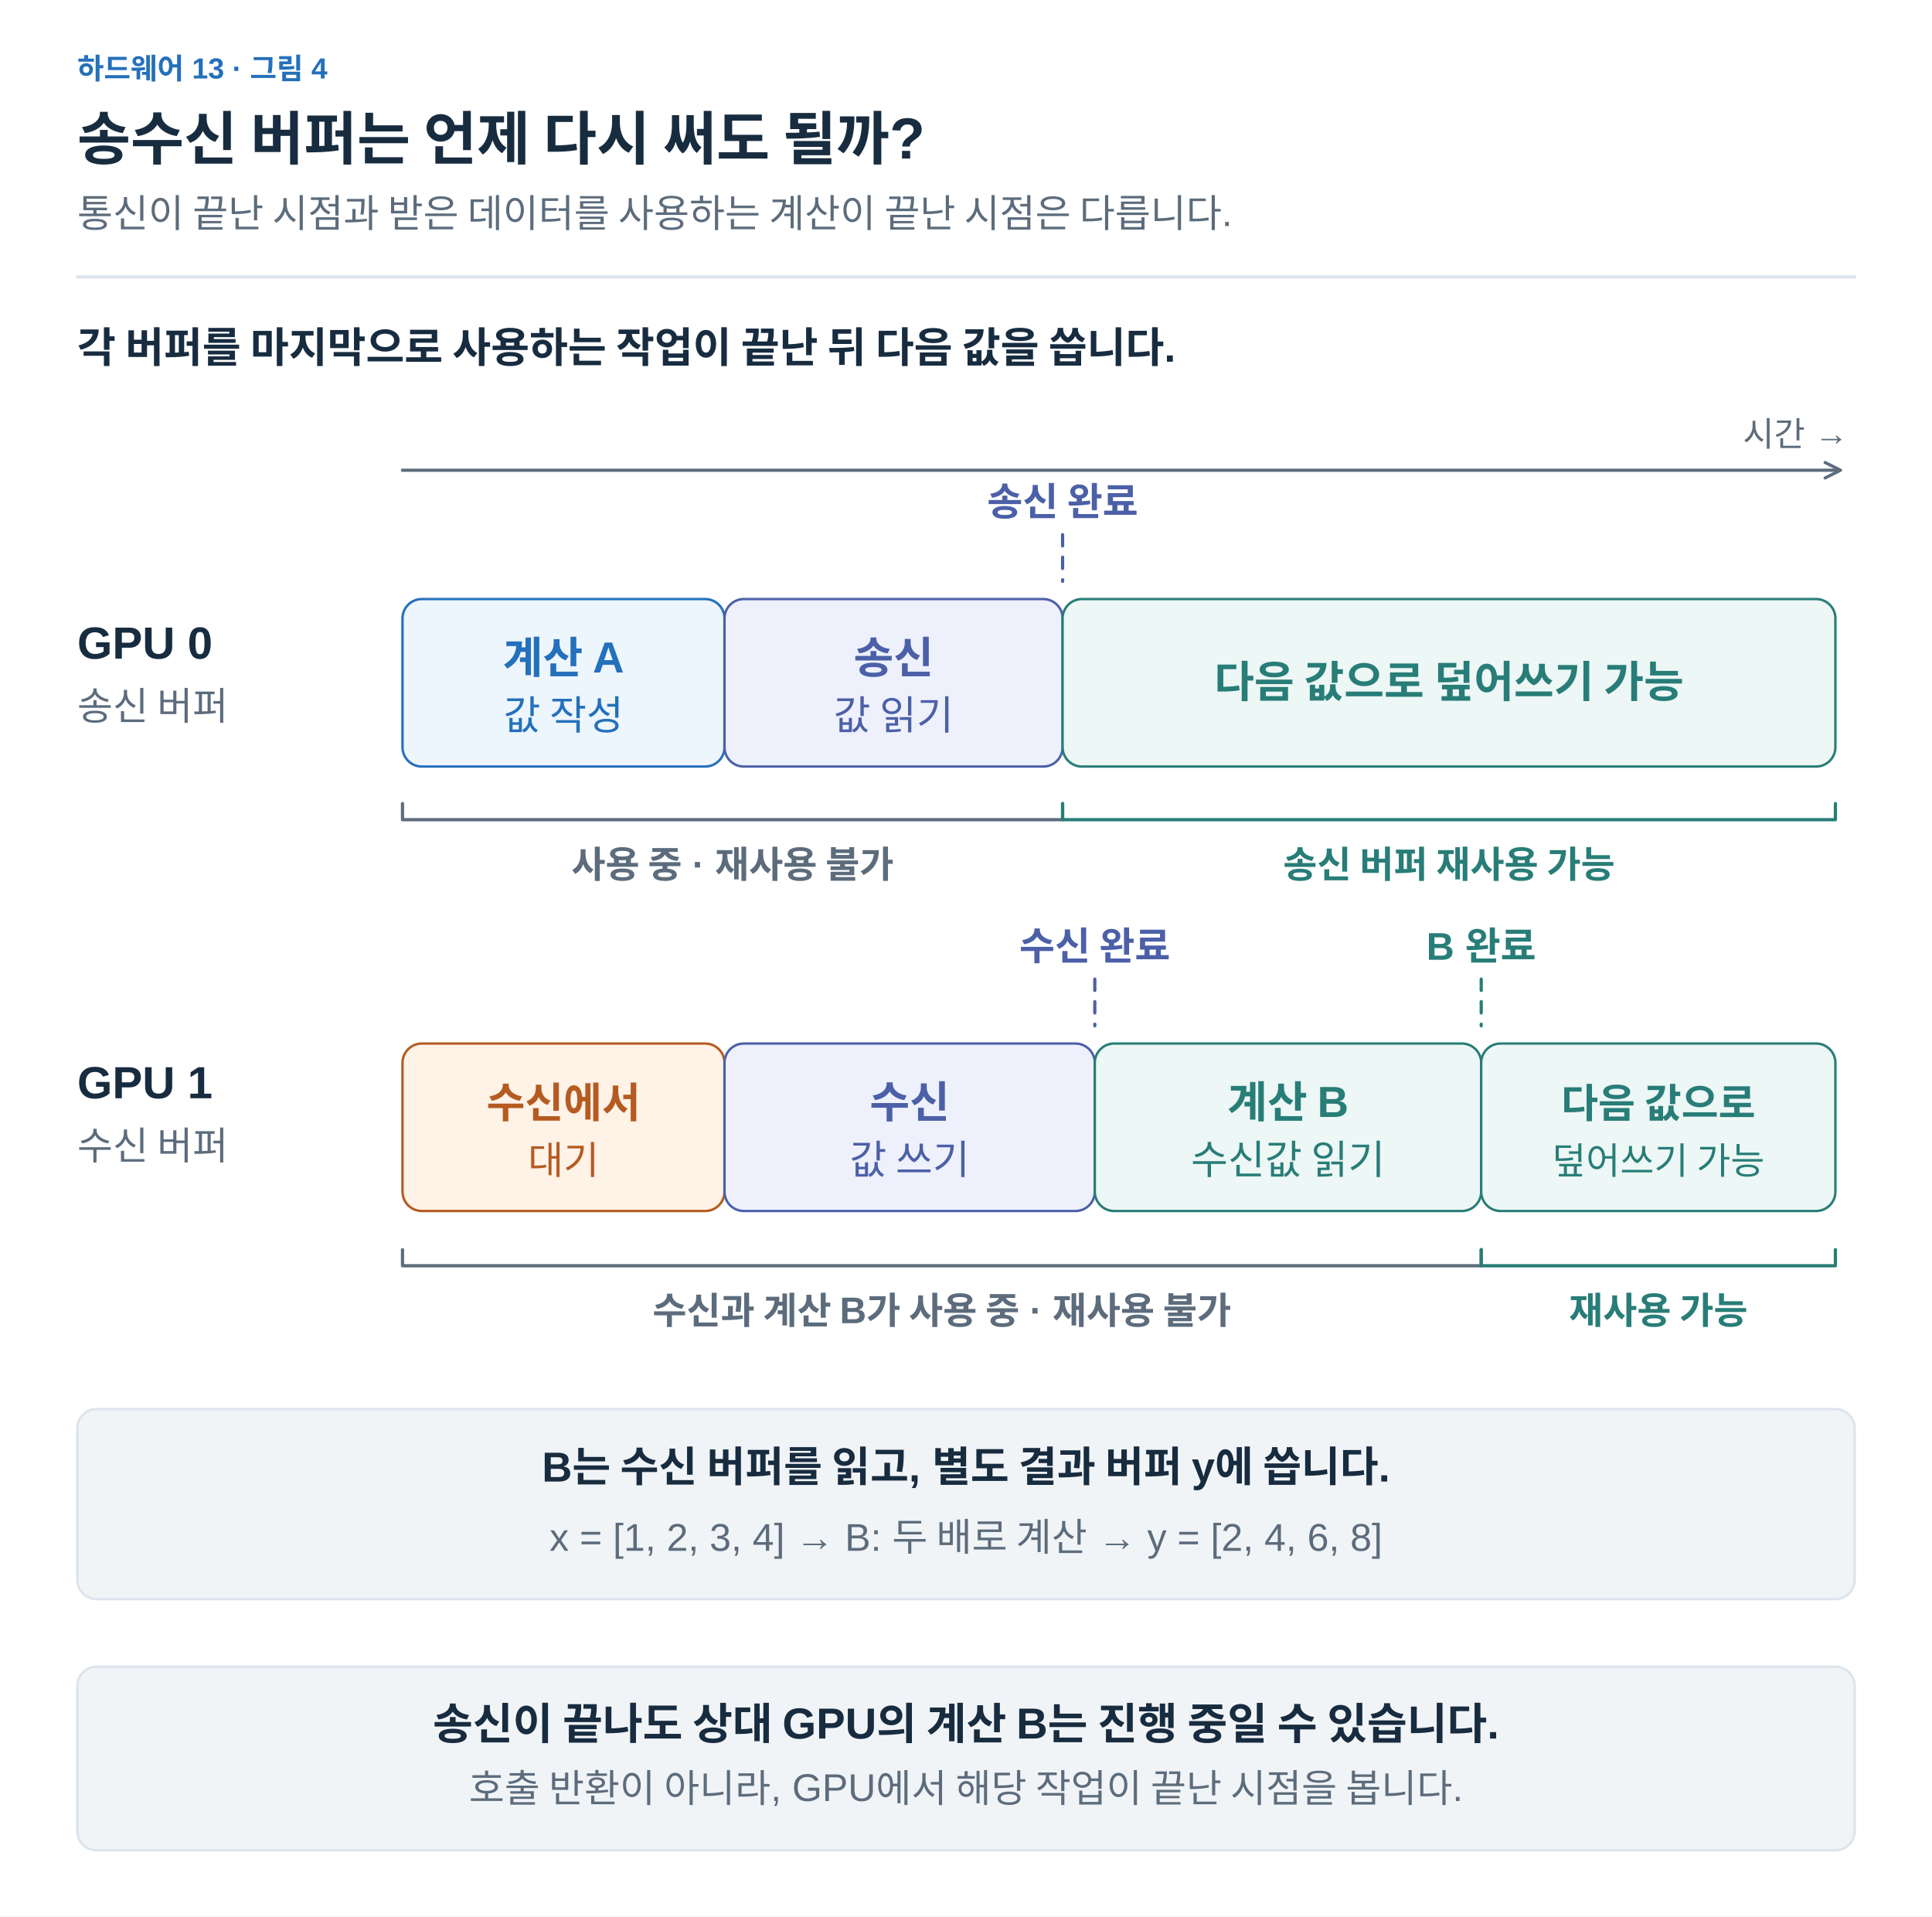
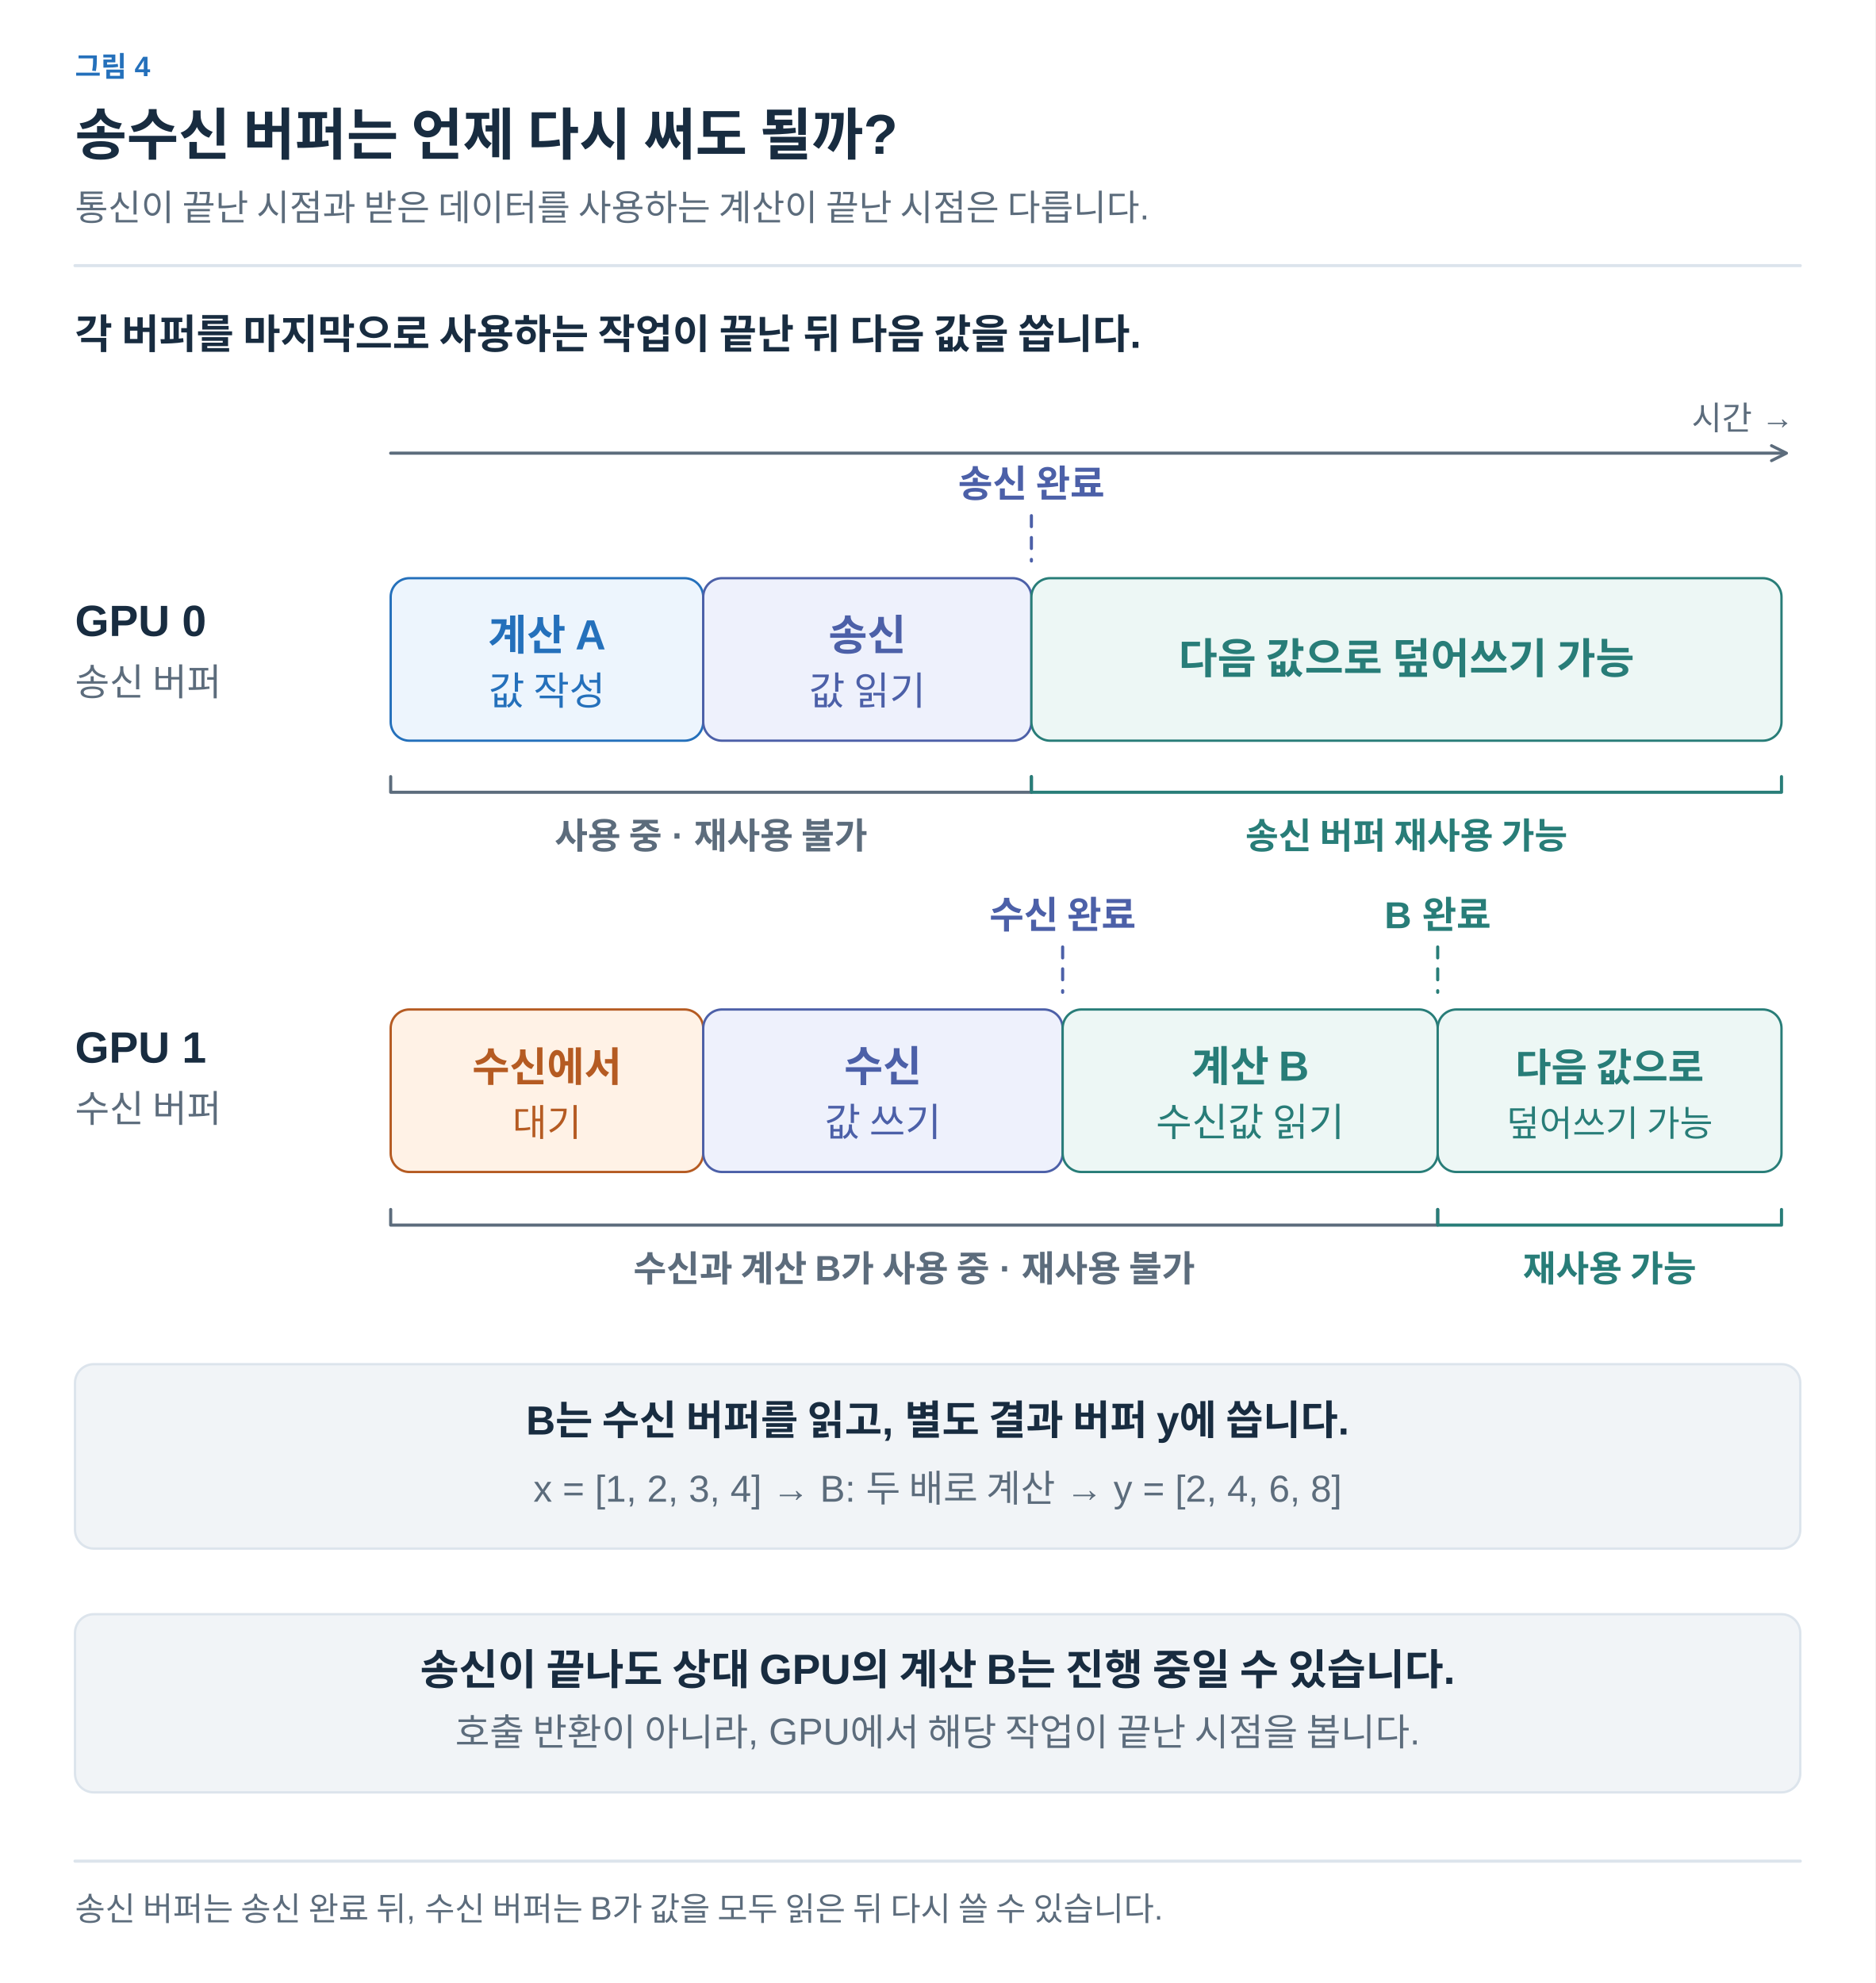
- <svg xmlns="http://www.w3.org/2000/svg" width="1200" height="1190" viewBox="0 0 1200 1190" role="img" aria-labelledby="title desc">
+ <svg xmlns="http://www.w3.org/2000/svg" width="1200" height="1269" viewBox="0 0 1200 1269" role="img" aria-labelledby="title desc">
  <defs>
-     <marker id="muted" viewBox="0 0 10 10" refX="8" refY="5" markerWidth="6" markerHeight="6" orient="auto">
+     <marker id="arrow-ink" viewBox="0 0 10 10" refX="8" refY="5" markerWidth="6" markerHeight="6" orient="auto">
+       <path d="M1 1 L9 5 L1 9" fill="none" stroke="#182C40" stroke-width="1.6" />
+     </marker>
+     <marker id="arrow-muted" viewBox="0 0 10 10" refX="8" refY="5" markerWidth="6" markerHeight="6" orient="auto">
      <path d="M1 1 L9 5 L1 9" fill="none" stroke="#5C6C7C" stroke-width="1.6" />
    </marker>
-     <marker id="blue" viewBox="0 0 10 10" refX="8" refY="5" markerWidth="6" markerHeight="6" orient="auto">
+     <marker id="arrow-line" viewBox="0 0 10 10" refX="8" refY="5" markerWidth="6" markerHeight="6" orient="auto">
+       <path d="M1 1 L9 5 L1 9" fill="none" stroke="#DCE4EC" stroke-width="1.6" />
+     </marker>
+     <marker id="arrow-paper" viewBox="0 0 10 10" refX="8" refY="5" markerWidth="6" markerHeight="6" orient="auto">
+       <path d="M1 1 L9 5 L1 9" fill="none" stroke="#FFFFFF" stroke-width="1.6" />
+     </marker>
+     <marker id="arrow-blue" viewBox="0 0 10 10" refX="8" refY="5" markerWidth="6" markerHeight="6" orient="auto">
      <path d="M1 1 L9 5 L1 9" fill="none" stroke="#2470BB" stroke-width="1.6" />
    </marker>
-     <marker id="orange" viewBox="0 0 10 10" refX="8" refY="5" markerWidth="6" markerHeight="6" orient="auto">
+     <marker id="arrow-teal" viewBox="0 0 10 10" refX="8" refY="5" markerWidth="6" markerHeight="6" orient="auto">
+       <path d="M1 1 L9 5 L1 9" fill="none" stroke="#287D78" stroke-width="1.6" />
+     </marker>
+     <marker id="arrow-orange" viewBox="0 0 10 10" refX="8" refY="5" markerWidth="6" markerHeight="6" orient="auto">
      <path d="M1 1 L9 5 L1 9" fill="none" stroke="#B55B22" stroke-width="1.6" />
    </marker>
-     <marker id="teal" viewBox="0 0 10 10" refX="8" refY="5" markerWidth="6" markerHeight="6" orient="auto">
-       <path d="M1 1 L9 5 L1 9" fill="none" stroke="#287D78" stroke-width="1.6" />
-     </marker>
-     <marker id="purple" viewBox="0 0 10 10" refX="8" refY="5" markerWidth="6" markerHeight="6" orient="auto">
+     <marker id="arrow-purple" viewBox="0 0 10 10" refX="8" refY="5" markerWidth="6" markerHeight="6" orient="auto">
      <path d="M1 1 L9 5 L1 9" fill="none" stroke="#7954A3" stroke-width="1.6" />
    </marker>
-     <marker id="comm" viewBox="0 0 10 10" refX="8" refY="5" markerWidth="6" markerHeight="6" orient="auto">
+     <marker id="arrow-gray" viewBox="0 0 10 10" refX="8" refY="5" markerWidth="6" markerHeight="6" orient="auto">
+       <path d="M1 1 L9 5 L1 9" fill="none" stroke="#657789" stroke-width="1.6" />
+     </marker>
+     <marker id="arrow-red" viewBox="0 0 10 10" refX="8" refY="5" markerWidth="6" markerHeight="6" orient="auto">
+       <path d="M1 1 L9 5 L1 9" fill="none" stroke="#B34242" stroke-width="1.6" />
+     </marker>
+     <marker id="arrow-indigo" viewBox="0 0 10 10" refX="8" refY="5" markerWidth="6" markerHeight="6" orient="auto">
      <path d="M1 1 L9 5 L1 9" fill="none" stroke="#4C60A8" stroke-width="1.6" />
+     </marker>
+     <marker id="arrow-slate" viewBox="0 0 10 10" refX="8" refY="5" markerWidth="6" markerHeight="6" orient="auto">
+       <path d="M1 1 L9 5 L1 9" fill="none" stroke="#8191A0" stroke-width="1.6" />
+     </marker>
+     <marker id="arrow-surface" viewBox="0 0 10 10" refX="8" refY="5" markerWidth="6" markerHeight="6" orient="auto">
+       <path d="M1 1 L9 5 L1 9" fill="none" stroke="#F8FAFC" stroke-width="1.6" />
    </marker>
  </defs>
  <style>text{font-family:Arial,"Apple SD Gothic Neo","Noto Sans KR",sans-serif}text[font-family]{font-family:Menlo,Consolas,monospace}path{stroke-linecap:round;stroke-linejoin:round}</style>
-   <rect width="1200" height="1190" fill="white" />
-   <text x="48" y="49" fill="#2470BB" font-size="18" font-weight="600" text-anchor="start">하드웨어 13 · 그림 4</text>
-   <text x="48" y="99" fill="#182C40" font-size="36" font-weight="700" text-anchor="start">송수신 버퍼는 언제 다시 써도 될까?</text>
-   <text x="48" y="141" fill="#5C6C7C" font-size="24" font-weight="400" text-anchor="start">통신이 끝난 시점과 받은 데이터를 사용하는 계산이 끝난 시점은 다릅니다.</text>
-   <path d="M48,172 H1152" fill="none" stroke="#DCE4EC" stroke-width="2" />
-   <text x="48" y="225" fill="#182C40" font-size="26" font-weight="600" text-anchor="start">각 버퍼를 마지막으로 사용하는 작업이 끝난 뒤 다음 값을 씁니다.</text>
-   <path d="M250,292 H1142" fill="none" stroke="#5C6C7C" stroke-width="2" marker-end="url(#muted)" />
-   <text x="1148" y="277" fill="#5C6C7C" font-size="21" font-weight="400" text-anchor="end">시간 →</text>
-   <text x="48" y="409" fill="#182C40" font-size="28" font-weight="700" text-anchor="start">GPU 0</text>
-   <text x="48" y="447" fill="#5C6C7C" font-size="24" font-weight="400" text-anchor="start">송신 버퍼</text>
-   <rect x="250" y="372" width="200" height="104" rx="12" fill="#EDF5FD" stroke="#2470BB" stroke-width="1.5" />
-   <text x="350.0" y="418.0" fill="#2470BB" font-size="27" font-weight="600" text-anchor="middle">계산 A</text>
-   <text x="350.0" y="453.0" fill="#2470BB" font-size="25" font-weight="400" text-anchor="middle">값 작성</text>
-   <rect x="450" y="372" width="210" height="104" rx="12" fill="#EEF1FC" stroke="#4C60A8" stroke-width="1.5" />
-   <text x="555.0" y="418.0" fill="#4C60A8" font-size="27" font-weight="600" text-anchor="middle">송신</text>
-   <text x="555.0" y="453.0" fill="#4C60A8" font-size="25" font-weight="400" text-anchor="middle">값 읽기</text>
-   <rect x="660" y="372" width="480" height="104" rx="12" fill="#EDF7F5" stroke="#287D78" stroke-width="1.5" />
-   <text x="900.0" y="433.0" fill="#287D78" font-size="27" font-weight="600" text-anchor="middle">다음 값으로 덮어쓰기 가능</text>
-   <path d="M660,332 V361" fill="none" stroke="#4C60A8" stroke-width="2" stroke-dasharray="7 7" />
-   <text x="660" y="320" fill="#4C60A8" font-size="24" font-weight="600" text-anchor="middle">송신 완료</text>
-   <path d="M250,499 v10 H660 v-10" fill="none" stroke="#5C6C7C" stroke-width="2" />
-   <text x="455.0" y="545" fill="#5C6C7C" font-size="23" font-weight="600" text-anchor="middle">사용 중 · 재사용 불가</text>
-   <path d="M660,499 v10 H1140 v-10" fill="none" stroke="#287D78" stroke-width="2" />
-   <text x="900.0" y="545" fill="#287D78" font-size="23" font-weight="600" text-anchor="middle">송신 버퍼 재사용 가능</text>
-   <text x="48" y="682" fill="#182C40" font-size="28" font-weight="700" text-anchor="start">GPU 1</text>
-   <text x="48" y="720" fill="#5C6C7C" font-size="24" font-weight="400" text-anchor="start">수신 버퍼</text>
-   <rect x="250" y="648" width="200" height="104" rx="12" fill="#FFF2E6" stroke="#B55B22" stroke-width="1.5" />
-   <text x="350.0" y="694.0" fill="#B55B22" font-size="26" font-weight="600" text-anchor="middle">수신에서</text>
-   <text x="350.0" y="729.0" fill="#B55B22" font-size="24" font-weight="400" text-anchor="middle">대기</text>
-   <rect x="450" y="648" width="230" height="104" rx="12" fill="#EEF1FC" stroke="#4C60A8" stroke-width="1.5" />
-   <text x="565.0" y="694.0" fill="#4C60A8" font-size="27" font-weight="600" text-anchor="middle">수신</text>
-   <text x="565.0" y="729.0" fill="#4C60A8" font-size="25" font-weight="400" text-anchor="middle">값 쓰기</text>
-   <rect x="680" y="648" width="240" height="104" rx="12" fill="#EDF7F5" stroke="#287D78" stroke-width="1.5" />
-   <text x="800.0" y="694.0" fill="#287D78" font-size="27" font-weight="600" text-anchor="middle">계산 B</text>
-   <text x="800.0" y="729.0" fill="#287D78" font-size="25" font-weight="400" text-anchor="middle">수신값 읽기</text>
-   <rect x="920" y="648" width="220" height="104" rx="12" fill="#EDF7F5" stroke="#287D78" stroke-width="1.5" />
-   <text x="1030.0" y="694.0" fill="#287D78" font-size="25" font-weight="600" text-anchor="middle">다음 값으로</text>
-   <text x="1030.0" y="729.0" fill="#287D78" font-size="23" font-weight="400" text-anchor="middle">덮어쓰기 가능</text>
-   <path d="M680,608 V637" fill="none" stroke="#4C60A8" stroke-width="2" stroke-dasharray="7 7" />
-   <text x="680" y="596" fill="#4C60A8" font-size="24" font-weight="600" text-anchor="middle">수신 완료</text>
-   <path d="M920,608 V637" fill="none" stroke="#287D78" stroke-width="2" stroke-dasharray="7 7" />
-   <text x="920" y="596" fill="#287D78" font-size="24" font-weight="600" text-anchor="middle">B 완료</text>
-   <path d="M250,776 v10 H920 v-10" fill="none" stroke="#5C6C7C" stroke-width="2" />
-   <text x="585.0" y="822" fill="#5C6C7C" font-size="23" font-weight="600" text-anchor="middle">수신과 계산 B가 사용 중 · 재사용 불가</text>
-   <path d="M920,776 v10 H1140 v-10" fill="none" stroke="#287D78" stroke-width="2" />
-   <text x="1030.0" y="822" fill="#287D78" font-size="23" font-weight="600" text-anchor="middle">재사용 가능</text>
-   <rect x="48" y="875" width="1104" height="118" rx="12" fill="#F1F4F7" stroke="#DCE4EC" stroke-width="1.5" />
-   <text x="600" y="920" fill="#182C40" font-size="26" font-weight="600" text-anchor="middle">B는 수신 버퍼를 읽고, 별도 결과 버퍼 y에 씁니다.</text>
-   <text x="600" y="963" fill="#5C6C7C" font-size="24" font-weight="400" text-anchor="middle">x = [1, 2, 3, 4]  →  B: 두 배로 계산  →  y = [2, 4, 6, 8]</text>
-   <rect x="48" y="1035" width="1104" height="114" rx="12" fill="#F1F4F7" stroke="#DCE4EC" stroke-width="1.5" />
-   <text x="600" y="1080" fill="#182C40" font-size="27" font-weight="600" text-anchor="middle">송신이 끝나도 상대 GPU의 계산 B는 진행 중일 수 있습니다.</text>
-   <text x="600" y="1119" fill="#5C6C7C" font-size="24" font-weight="400" text-anchor="middle">호출 반환이 아니라, GPU에서 해당 작업이 끝난 시점을 봅니다.</text>
+   <rect width="100%" height="100%" fill="white" />
+   <text x="48" y="49" fill="#2470BB" font-size="18" font-weight="600" text-anchor="start" data-max-width="1104">그림 4</text>
+   <text x="48" y="99" fill="#182C40" font-size="36" font-weight="700" text-anchor="start" data-max-width="1104">송수신 버퍼는 언제 다시 써도 될까?</text>
+   <text x="48" y="141" fill="#5C6C7C" font-size="23" font-weight="400" text-anchor="start" data-max-width="1104">통신이 끝난 시점과 받은 데이터를 사용하는 계산이 끝난 시점은 다릅니다.</text>
+   <path d="M48,170 H1152" stroke="#DCE4EC" stroke-width="2" />
+   <g transform="translate(48 206) scale(1)" data-panel="1">
+     <g transform="translate(-48 -208)">
+       <text x="48" y="225" fill="#182C40" font-size="26" font-weight="600" text-anchor="start">각 버퍼를 마지막으로 사용하는 작업이 끝난 뒤 다음 값을 씁니다.</text>
+       <path d="M250,292 H1142" fill="none" stroke="#5C6C7C" stroke-width="2" marker-end="url(#arrow-muted)" />
+       <text x="1148" y="277" fill="#5C6C7C" font-size="21" font-weight="400" text-anchor="end">시간 →</text>
+       <text x="48" y="409" fill="#182C40" font-size="28" font-weight="700" text-anchor="start">GPU 0</text>
+       <text x="48" y="447" fill="#5C6C7C" font-size="24" font-weight="400" text-anchor="start">송신 버퍼</text>
+       <rect x="250" y="372" width="200" height="104" rx="12" fill="#EDF5FD" stroke="#2470BB" stroke-width="1.5" />
+       <text x="350" y="418" fill="#2470BB" font-size="27" font-weight="600" text-anchor="middle">계산 A</text>
+       <text x="350" y="453" fill="#2470BB" font-size="25" font-weight="400" text-anchor="middle">값 작성</text>
+       <rect x="450" y="372" width="210" height="104" rx="12" fill="#EEF1FC" stroke="#4C60A8" stroke-width="1.5" />
+       <text x="555" y="418" fill="#4C60A8" font-size="27" font-weight="600" text-anchor="middle">송신</text>
+       <text x="555" y="453" fill="#4C60A8" font-size="25" font-weight="400" text-anchor="middle">값 읽기</text>
+       <rect x="660" y="372" width="480" height="104" rx="12" fill="#EDF7F5" stroke="#287D78" stroke-width="1.5" />
+       <text x="900" y="433" fill="#287D78" font-size="27" font-weight="600" text-anchor="middle">다음 값으로 덮어쓰기 가능</text>
+       <path d="M660,332 V361" fill="none" stroke="#4C60A8" stroke-width="2" stroke-dasharray="7 7" />
+       <text x="660" y="320" fill="#4C60A8" font-size="24" font-weight="600" text-anchor="middle">송신 완료</text>
+       <path d="M250,499 v10 H660 v-10" fill="none" stroke="#5C6C7C" stroke-width="2" />
+       <text x="455" y="545" fill="#5C6C7C" font-size="23" font-weight="600" text-anchor="middle">사용 중 · 재사용 불가</text>
+       <path d="M660,499 v10 H1140 v-10" fill="none" stroke="#287D78" stroke-width="2" />
+       <text x="900" y="545" fill="#287D78" font-size="23" font-weight="600" text-anchor="middle">송신 버퍼 재사용 가능</text>
+       <text x="48" y="682" fill="#182C40" font-size="28" font-weight="700" text-anchor="start">GPU 1</text>
+       <text x="48" y="720" fill="#5C6C7C" font-size="24" font-weight="400" text-anchor="start">수신 버퍼</text>
+       <rect x="250" y="648" width="200" height="104" rx="12" fill="#FFF2E6" stroke="#B55B22" stroke-width="1.5" />
+       <text x="350" y="694" fill="#B55B22" font-size="26" font-weight="600" text-anchor="middle">수신에서</text>
+       <text x="350" y="729" fill="#B55B22" font-size="24" font-weight="400" text-anchor="middle">대기</text>
+       <rect x="450" y="648" width="230" height="104" rx="12" fill="#EEF1FC" stroke="#4C60A8" stroke-width="1.5" />
+       <text x="565" y="694" fill="#4C60A8" font-size="27" font-weight="600" text-anchor="middle">수신</text>
+       <text x="565" y="729" fill="#4C60A8" font-size="25" font-weight="400" text-anchor="middle">값 쓰기</text>
+       <rect x="680" y="648" width="240" height="104" rx="12" fill="#EDF7F5" stroke="#287D78" stroke-width="1.5" />
+       <text x="800" y="694" fill="#287D78" font-size="27" font-weight="600" text-anchor="middle">계산 B</text>
+       <text x="800" y="729" fill="#287D78" font-size="25" font-weight="400" text-anchor="middle">수신값 읽기</text>
+       <rect x="920" y="648" width="220" height="104" rx="12" fill="#EDF7F5" stroke="#287D78" stroke-width="1.5" />
+       <text x="1030" y="694" fill="#287D78" font-size="25" font-weight="600" text-anchor="middle">다음 값으로</text>
+       <text x="1030" y="729" fill="#287D78" font-size="23" font-weight="400" text-anchor="middle">덮어쓰기 가능</text>
+       <path d="M680,608 V637" fill="none" stroke="#4C60A8" stroke-width="2" stroke-dasharray="7 7" />
+       <text x="680" y="596" fill="#4C60A8" font-size="24" font-weight="600" text-anchor="middle">수신 완료</text>
+       <path d="M920,608 V637" fill="none" stroke="#287D78" stroke-width="2" stroke-dasharray="7 7" />
+       <text x="920" y="596" fill="#287D78" font-size="24" font-weight="600" text-anchor="middle">B 완료</text>
+       <path d="M250,776 v10 H920 v-10" fill="none" stroke="#5C6C7C" stroke-width="2" />
+       <text x="585" y="822" fill="#5C6C7C" font-size="23" font-weight="600" text-anchor="middle">수신과 계산 B가 사용 중 · 재사용 불가</text>
+       <path d="M920,776 v10 H1140 v-10" fill="none" stroke="#287D78" stroke-width="2" />
+       <text x="1030" y="822" fill="#287D78" font-size="23" font-weight="600" text-anchor="middle">재사용 가능</text>
+       <rect x="48" y="875" width="1104" height="118" rx="12" fill="#F1F4F7" stroke="#DCE4EC" stroke-width="1.5" />
+       <text x="600" y="920" fill="#182C40" font-size="26" font-weight="600" text-anchor="middle">B는 수신 버퍼를 읽고, 별도 결과 버퍼 y에 씁니다.</text>
+       <text x="600" y="963" fill="#5C6C7C" font-size="24" font-weight="400" text-anchor="middle">x = [1, 2, 3, 4]  →  B: 두 배로 계산  →  y = [2, 4, 6, 8]</text>
+       <rect x="48" y="1035" width="1104" height="114" rx="12" fill="#F1F4F7" stroke="#DCE4EC" stroke-width="1.5" />
+       <text x="600" y="1080" fill="#182C40" font-size="27" font-weight="600" text-anchor="middle">송신이 끝나도 상대 GPU의 계산 B는 진행 중일 수 있습니다.</text>
+       <text x="600" y="1119" fill="#5C6C7C" font-size="24" font-weight="400" text-anchor="middle">호출 반환이 아니라, GPU에서 해당 작업이 끝난 시점을 봅니다.</text>
+     </g>
+   </g>
+   <path d="M48,1191 H1152" stroke="#DCE4EC" stroke-width="2" />
+   <text x="48" y="1229" fill="#5C6C7C" font-size="21" font-weight="400" text-anchor="start" data-max-width="1104">송신 버퍼는 송신 완료 뒤, 수신 버퍼는 B가 값을 모두 읽은 뒤 다시 쓸 수 있습니다.</text>
</svg>
